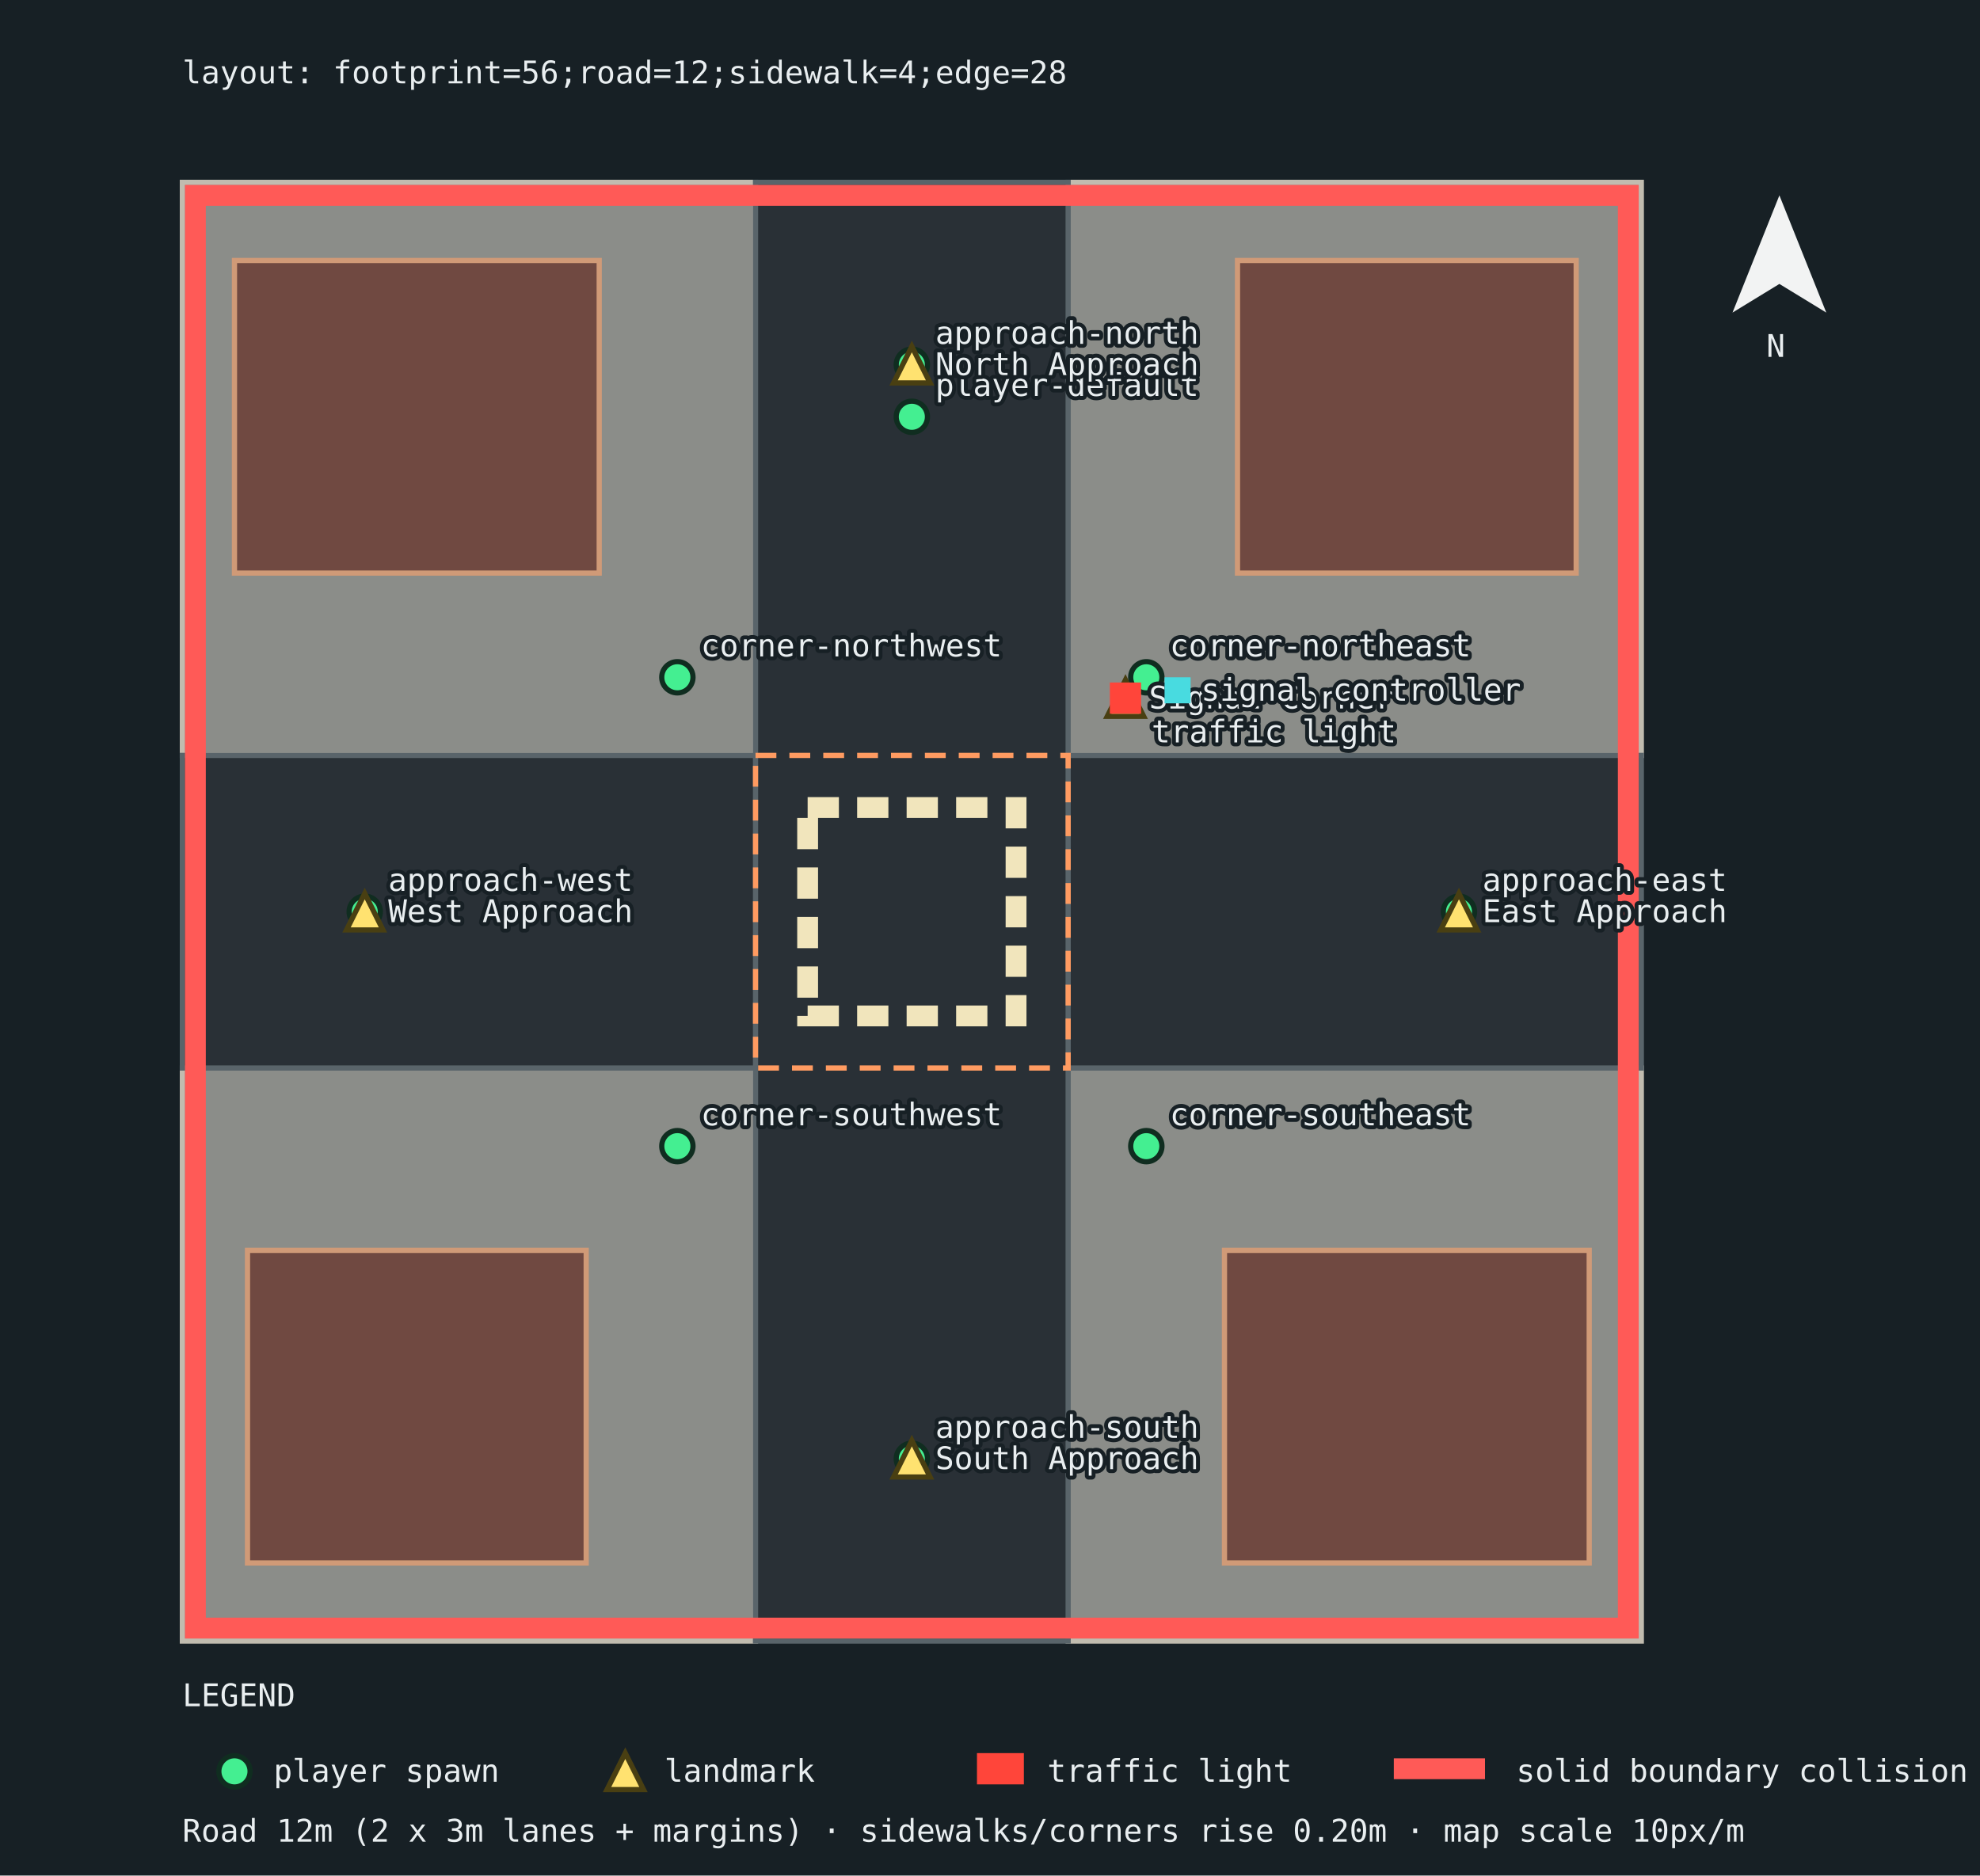
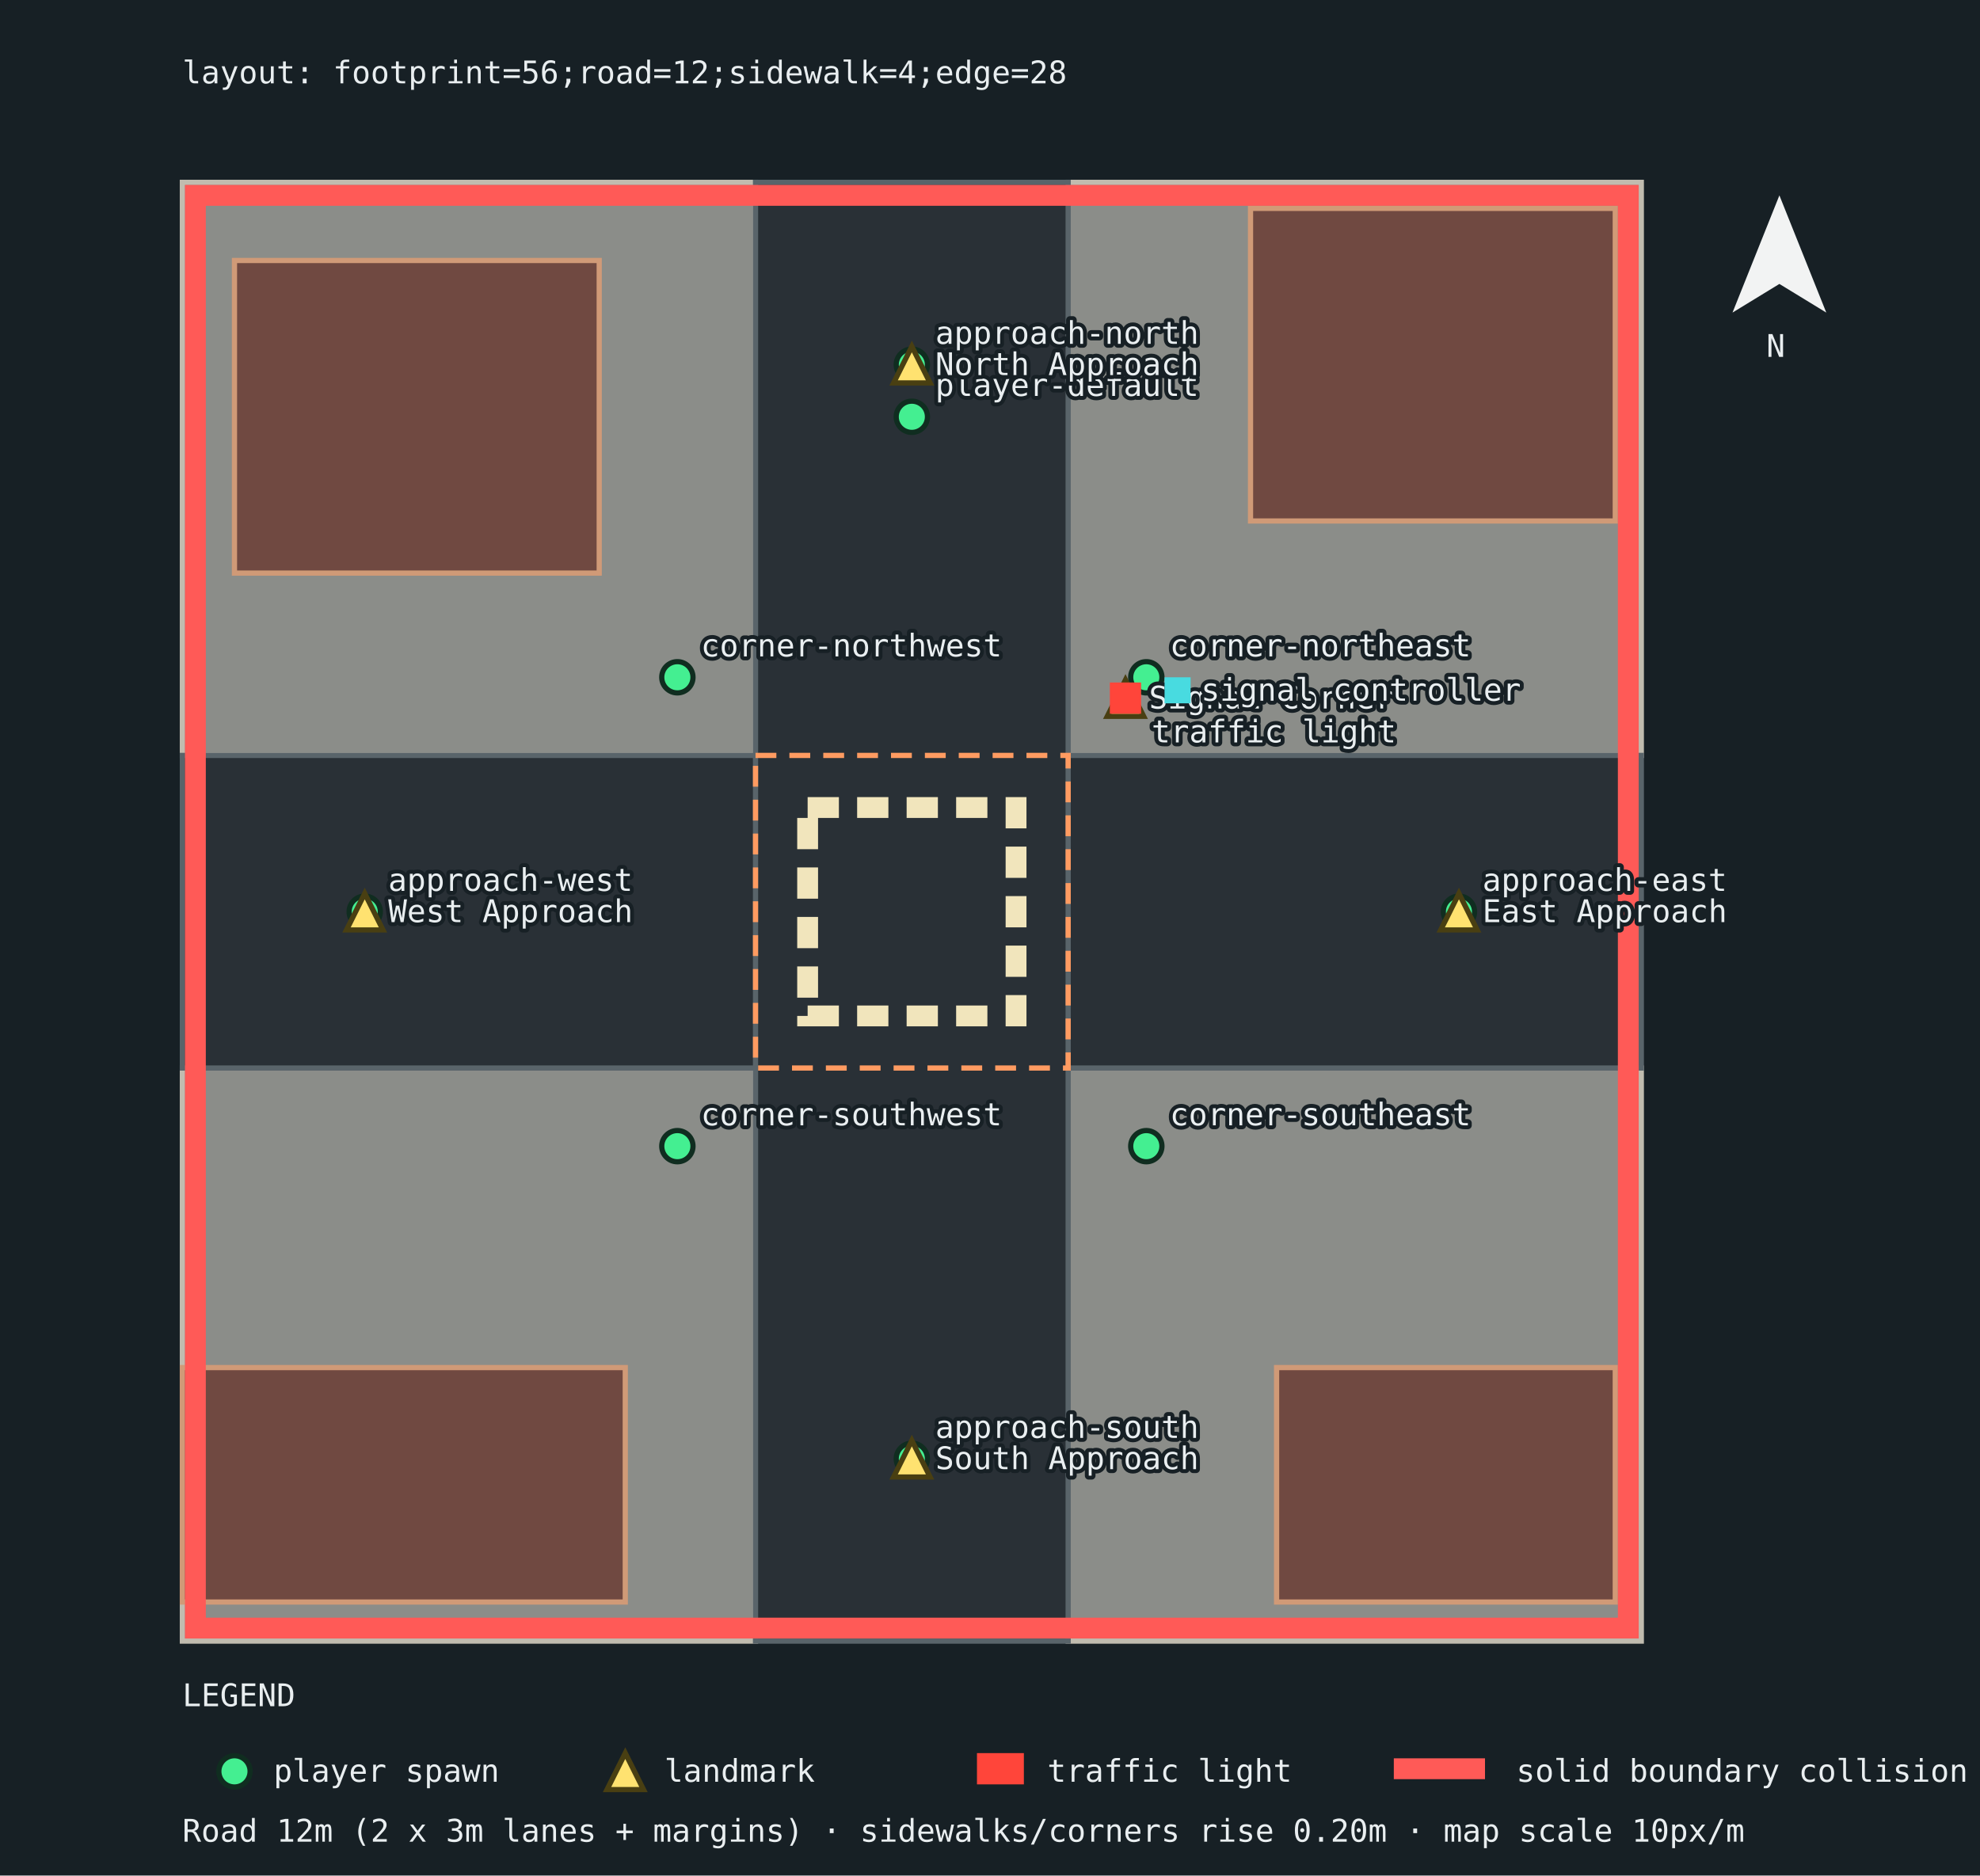
<svg xmlns="http://www.w3.org/2000/svg" width="760" height="720" viewBox="0 0 760 720" role="img" aria-labelledby="title desc">
  <style>
    text { font: 12px ui-monospace, monospace; fill: #e9eef0; paint-order: stroke; stroke: #172025; stroke-width: 3px; stroke-linejoin: round; }
    .road { fill: #293036; stroke: #59646a; stroke-width: 2; }
    .sidewalk { fill: #8b8d89; stroke: #c1bcaf; stroke-width: 2; }
    .building { fill: #704941; stroke: #d09a77; stroke-width: 2; }
    .boundary { fill: none; stroke: #ff5a57; stroke-width: 8; }
    .spawn { fill: #44ef91; stroke: #102d20; stroke-width: 2; }
    .landmark { fill: #ffe270; stroke: #493f12; stroke-width: 2; }
    .collision { fill: none; stroke: #ff9b61; stroke-width: 2; stroke-dasharray: 8 5; }
  </style>
  <rect width="760" height="720" fill="#172025" />
  <text id="map-data" x="70" y="32">layout: footprint=56;road=12;sidewalk=4;edge=28</text>
  <rect x="70" y="70" width="560" height="560" fill="#596167" />
  <rect class="sidewalk" x="70" y="70" width="220" height="220" />
  <rect class="sidewalk" x="410" y="70" width="220" height="220" />
  <rect class="sidewalk" x="70" y="410" width="220" height="220" />
  <rect class="sidewalk" x="410" y="410" width="220" height="220" />
  <rect class="road" x="70" y="290" width="560" height="120" />
  <rect class="road" x="290" y="70" width="120" height="560" />
  <rect x="310" y="310" width="80" height="80" fill="none" stroke="#f1e5bc" stroke-width="8" stroke-dasharray="12 7" />
  <g class="building">
-     <rect x="90" y="100" width="140" height="120" />
-     <rect x="475" y="100" width="130" height="120" />
-     <rect x="95" y="480" width="130" height="120" />
-     <rect x="470" y="480" width="140" height="120" />
+     <rect data-variant="seawall-court" x="90" y="100" width="140" height="120" />
+     <rect data-variant="breaker-block" x="480" y="80" width="140" height="120" />
+     <rect data-variant="freight-annex" x="70" y="525" width="170" height="90" />
+     <rect data-variant="drydock-office" x="490" y="525" width="130" height="90" />
  </g>
  <rect class="boundary" x="75" y="75" width="550" height="550" />
  <rect class="collision" x="290" y="290" width="120" height="120" />
  <g>
    <circle cx="350" cy="160" r="6" class="spawn" />
    <text x="359" y="152">player-default</text>
  </g>
  <g>
    <circle cx="350" cy="140" r="6" class="spawn" />
    <text x="359" y="132">approach-north</text>
  </g>
  <g>
    <circle cx="560" cy="350" r="6" class="spawn" />
    <text x="569" y="342">approach-east</text>
  </g>
  <g>
    <circle cx="350" cy="560" r="6" class="spawn" />
    <text x="359" y="552">approach-south</text>
  </g>
  <g>
    <circle cx="140" cy="350" r="6" class="spawn" />
    <text x="149" y="342">approach-west</text>
  </g>
  <g>
    <circle cx="260" cy="260" r="6" class="spawn" />
    <text x="269" y="252">corner-northwest</text>
  </g>
  <g>
    <circle cx="440" cy="260" r="6" class="spawn" />
    <text x="449" y="252">corner-northeast</text>
  </g>
  <g>
    <circle cx="260" cy="440" r="6" class="spawn" />
    <text x="269" y="432">corner-southwest</text>
  </g>
  <g>
    <circle cx="440" cy="440" r="6" class="spawn" />
    <text x="449" y="432">corner-southeast</text>
  </g>
  <g>
    <path d="M 432 261 l 7 14 h -14 z" class="landmark" />
    <text x="441" y="272">Signal Corner</text>
  </g>
  <g>
    <path d="M 350 133 l 7 14 h -14 z" class="landmark" />
    <text x="359" y="144">North Approach</text>
  </g>
  <g>
    <path d="M 560 343 l 7 14 h -14 z" class="landmark" />
    <text x="569" y="354">East Approach</text>
  </g>
  <g>
    <path d="M 350 553 l 7 14 h -14 z" class="landmark" />
    <text x="359" y="564">South Approach</text>
  </g>
  <g>
    <path d="M 140 343 l 7 14 h -14 z" class="landmark" />
    <text x="149" y="354">West Approach</text>
  </g>
  <g>
    <rect x="426" y="262" width="12" height="12" fill="#ff453a" />
    <text x="442" y="285">traffic light</text>
  </g>
  <g>
    <rect x="447" y="260" width="10" height="10" fill="#48dbe0" />
    <text x="461" y="269">signal controller</text>
  </g>
  <g transform="translate(665 75)">
    <path d="M 0 45 L 18 0 L 36 45 L 18 34 Z" fill="#f2f3f3" />
    <text x="13" y="62" font-size="18">N</text>
  </g>
  <g transform="translate(70 655)">
    <text x="0" y="0">LEGEND</text>
    <circle cx="20" cy="25" r="6" class="spawn" />
    <text x="35" y="29">player spawn</text>
    <path d="M 170 18 l 7 14 h -14 z" class="landmark" />
    <text x="185" y="29">landmark</text>
    <rect x="305" y="18" width="18" height="12" fill="#ff453a" />
    <text x="332" y="29">traffic light</text>
    <line x1="465" y1="24" x2="500" y2="24" class="boundary" />
    <text x="512" y="29">solid boundary collision</text>
    <text x="0" y="52">Road 12m (2 x 3m lanes + margins) · sidewalks/corners rise 0.20m · map scale 10px/m</text>
  </g>
</svg>
